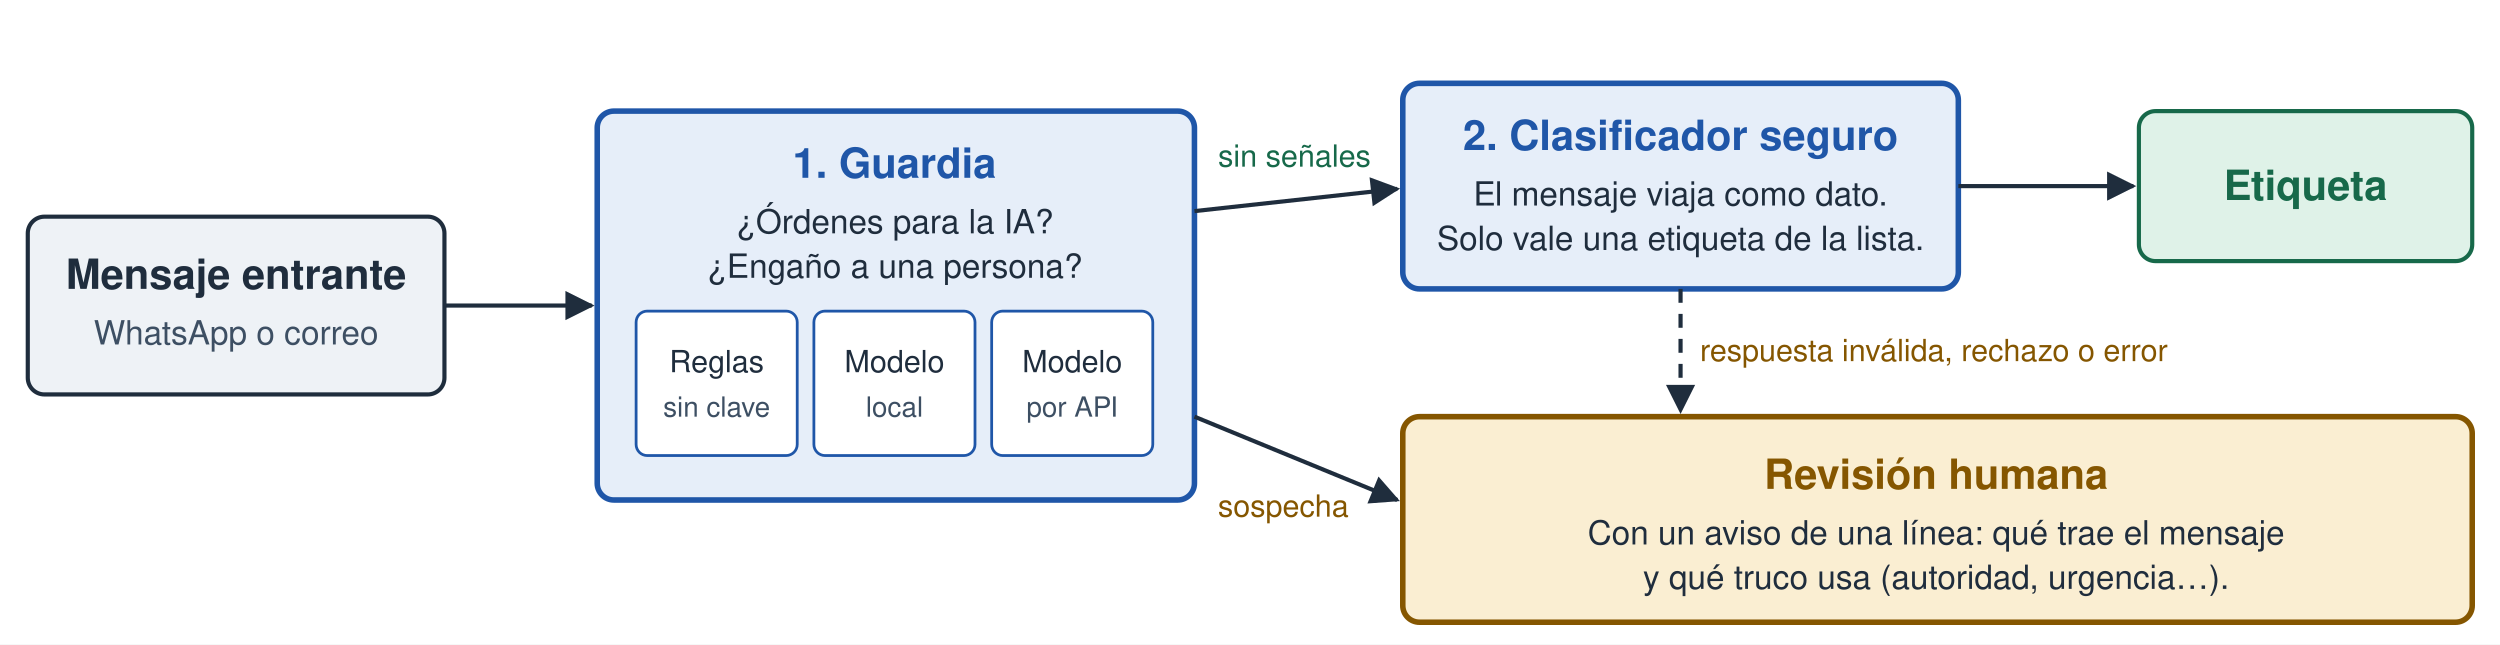
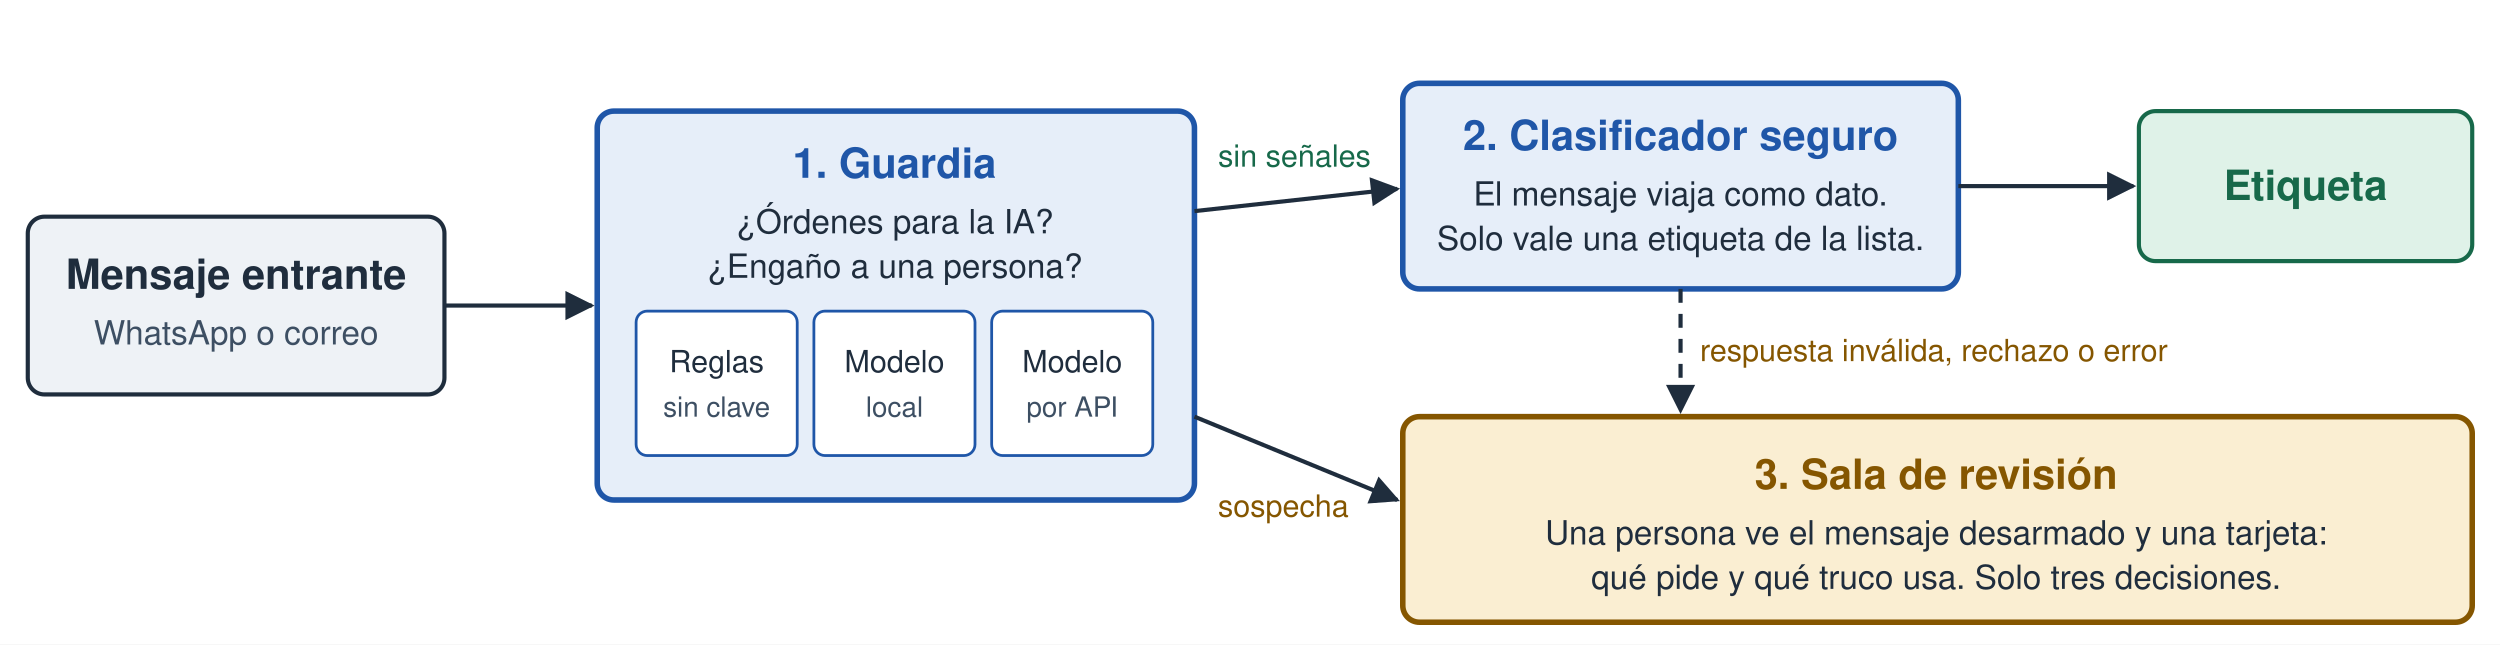
<svg xmlns="http://www.w3.org/2000/svg" viewBox="0 0 900 232" role="img" aria-labelledby="titulo desc" font-family="Helvetica, Arial, sans-serif">
  <defs>
    <marker id="flecha" viewBox="0 0 10 10" refX="9" refY="5" markerWidth="7" markerHeight="7" orient="auto-start-reverse">
      <path d="M0 0 L10 5 L0 10 z" fill="#1f2d3d" />
    </marker>
  </defs>
  <rect x="0" y="0" width="900" height="232" fill="#ffffff" />
  <rect x="10" y="78" width="150" height="64" rx="6" fill="#eef2f6" stroke="#1f2d3d" stroke-width="1.5" />
  <text x="85" y="104" text-anchor="middle" font-size="15" font-weight="bold" fill="#1f2d3d">Mensaje entrante</text>
  <text x="85" y="124" text-anchor="middle" font-size="12" fill="#3d4f63">WhatsApp o correo</text>
  <rect x="215" y="40" width="215" height="140" rx="6" fill="#e6eef9" stroke="#1f56a8" stroke-width="2" />
  <text x="322" y="64" text-anchor="middle" font-size="15" font-weight="bold" fill="#1f56a8">1. Guardia</text>
  <text x="322" y="84" text-anchor="middle" font-size="12" fill="#1f2d3d">¿Órdenes para la IA?</text>
  <text x="322" y="100" text-anchor="middle" font-size="12" fill="#1f2d3d">¿Engaño a una persona?</text>
  <rect x="229" y="112" width="58" height="52" rx="4" fill="#ffffff" stroke="#1f56a8" />
  <text x="258" y="134" text-anchor="middle" font-size="11" fill="#1f2d3d">Reglas</text>
  <text x="258" y="150" text-anchor="middle" font-size="10" fill="#3d4f63">sin clave</text>
  <rect x="293" y="112" width="58" height="52" rx="4" fill="#ffffff" stroke="#1f56a8" />
  <text x="322" y="134" text-anchor="middle" font-size="11" fill="#1f2d3d">Modelo</text>
  <text x="322" y="150" text-anchor="middle" font-size="10" fill="#3d4f63">local</text>
  <rect x="357" y="112" width="58" height="52" rx="4" fill="#ffffff" stroke="#1f56a8" />
  <text x="386" y="134" text-anchor="middle" font-size="11" fill="#1f2d3d">Modelo</text>
  <text x="386" y="150" text-anchor="middle" font-size="10" fill="#3d4f63">por API</text>
  <rect x="505" y="30" width="200" height="74" rx="6" fill="#e6eef9" stroke="#1f56a8" stroke-width="2" />
  <text x="605" y="54" text-anchor="middle" font-size="15" font-weight="bold" fill="#1f56a8">2. Clasificador seguro</text>
  <text x="605" y="74" text-anchor="middle" font-size="12" fill="#1f2d3d">El mensaje viaja como dato.</text>
  <text x="605" y="90" text-anchor="middle" font-size="12" fill="#1f2d3d">Solo vale una etiqueta de la lista.</text>
  <rect x="770" y="40" width="120" height="54" rx="6" fill="#dff2e8" stroke="#17694a" stroke-width="1.5" />
  <text x="830" y="72" text-anchor="middle" font-size="15" font-weight="bold" fill="#17694a">Etiqueta</text>
  <rect x="505" y="150" width="385" height="74" rx="6" fill="#faeed2" stroke="#855600" stroke-width="2" />
-   <text x="697" y="176" text-anchor="middle" font-size="15" font-weight="bold" fill="#855600">Revisión humana</text>
-   <text x="697" y="196" text-anchor="middle" font-size="12" fill="#1f2d3d">Con un aviso de una línea: qué trae el mensaje</text>
-   <text x="697" y="212" text-anchor="middle" font-size="12" fill="#1f2d3d">y qué truco usa (autoridad, urgencia…).</text>
+   <text x="697" y="176" text-anchor="middle" font-size="15" font-weight="bold" fill="#855600">3. Sala de revisión</text>
+   <text x="697" y="196" text-anchor="middle" font-size="12" fill="#1f2d3d">Una persona ve el mensaje desarmado y una tarjeta:</text>
+   <text x="697" y="212" text-anchor="middle" font-size="12" fill="#1f2d3d">qué pide y qué truco usa. Solo tres decisiones.</text>
  <line x1="160" y1="110" x2="213" y2="110" stroke="#1f2d3d" stroke-width="1.5" marker-end="url(#flecha)" />
  <line x1="430" y1="76" x2="503" y2="68" stroke="#1f2d3d" stroke-width="1.5" marker-end="url(#flecha)" />
  <text x="466" y="60" text-anchor="middle" font-size="11" fill="#17694a">sin señales</text>
  <line x1="430" y1="150" x2="503" y2="180" stroke="#1f2d3d" stroke-width="1.5" marker-end="url(#flecha)" />
  <text x="462" y="186" text-anchor="middle" font-size="11" fill="#855600">sospecha</text>
  <line x1="705" y1="67" x2="768" y2="67" stroke="#1f2d3d" stroke-width="1.5" marker-end="url(#flecha)" />
  <line x1="605" y1="104" x2="605" y2="148" stroke="#1f2d3d" stroke-width="1.5" stroke-dasharray="5 4" marker-end="url(#flecha)" />
  <text x="612" y="130" font-size="11" fill="#855600">respuesta inválida, rechazo o error</text>
</svg>
